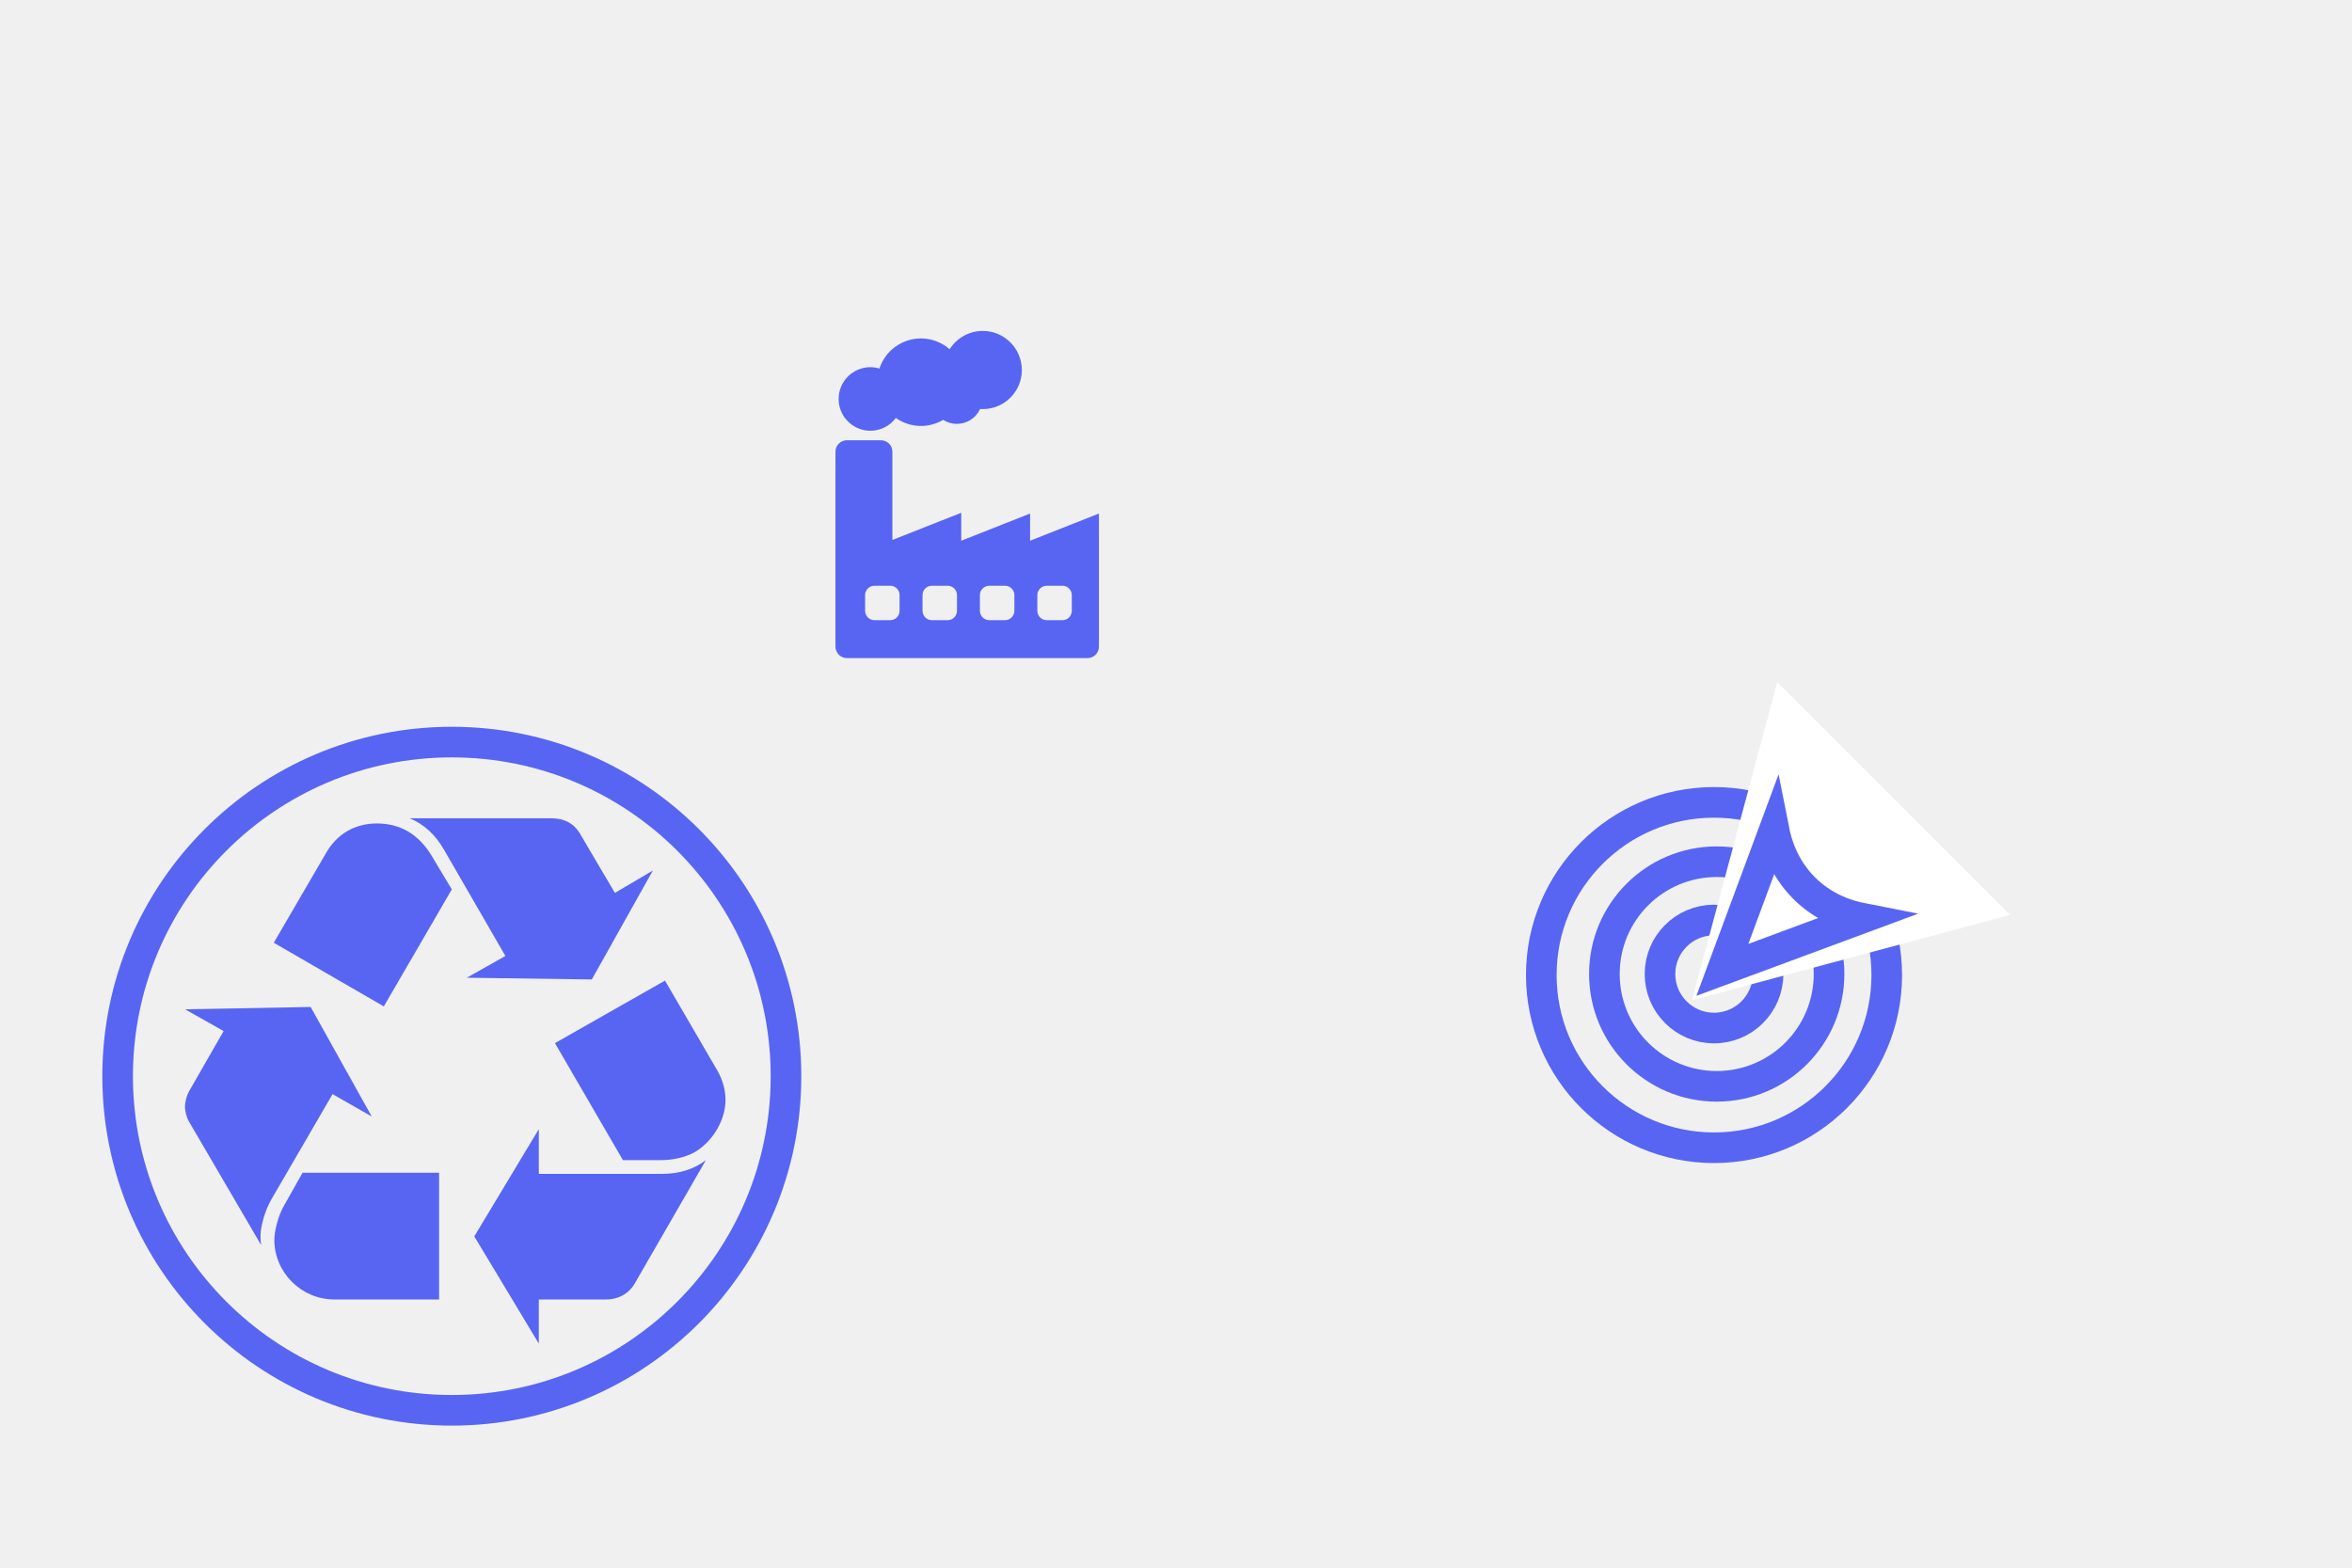
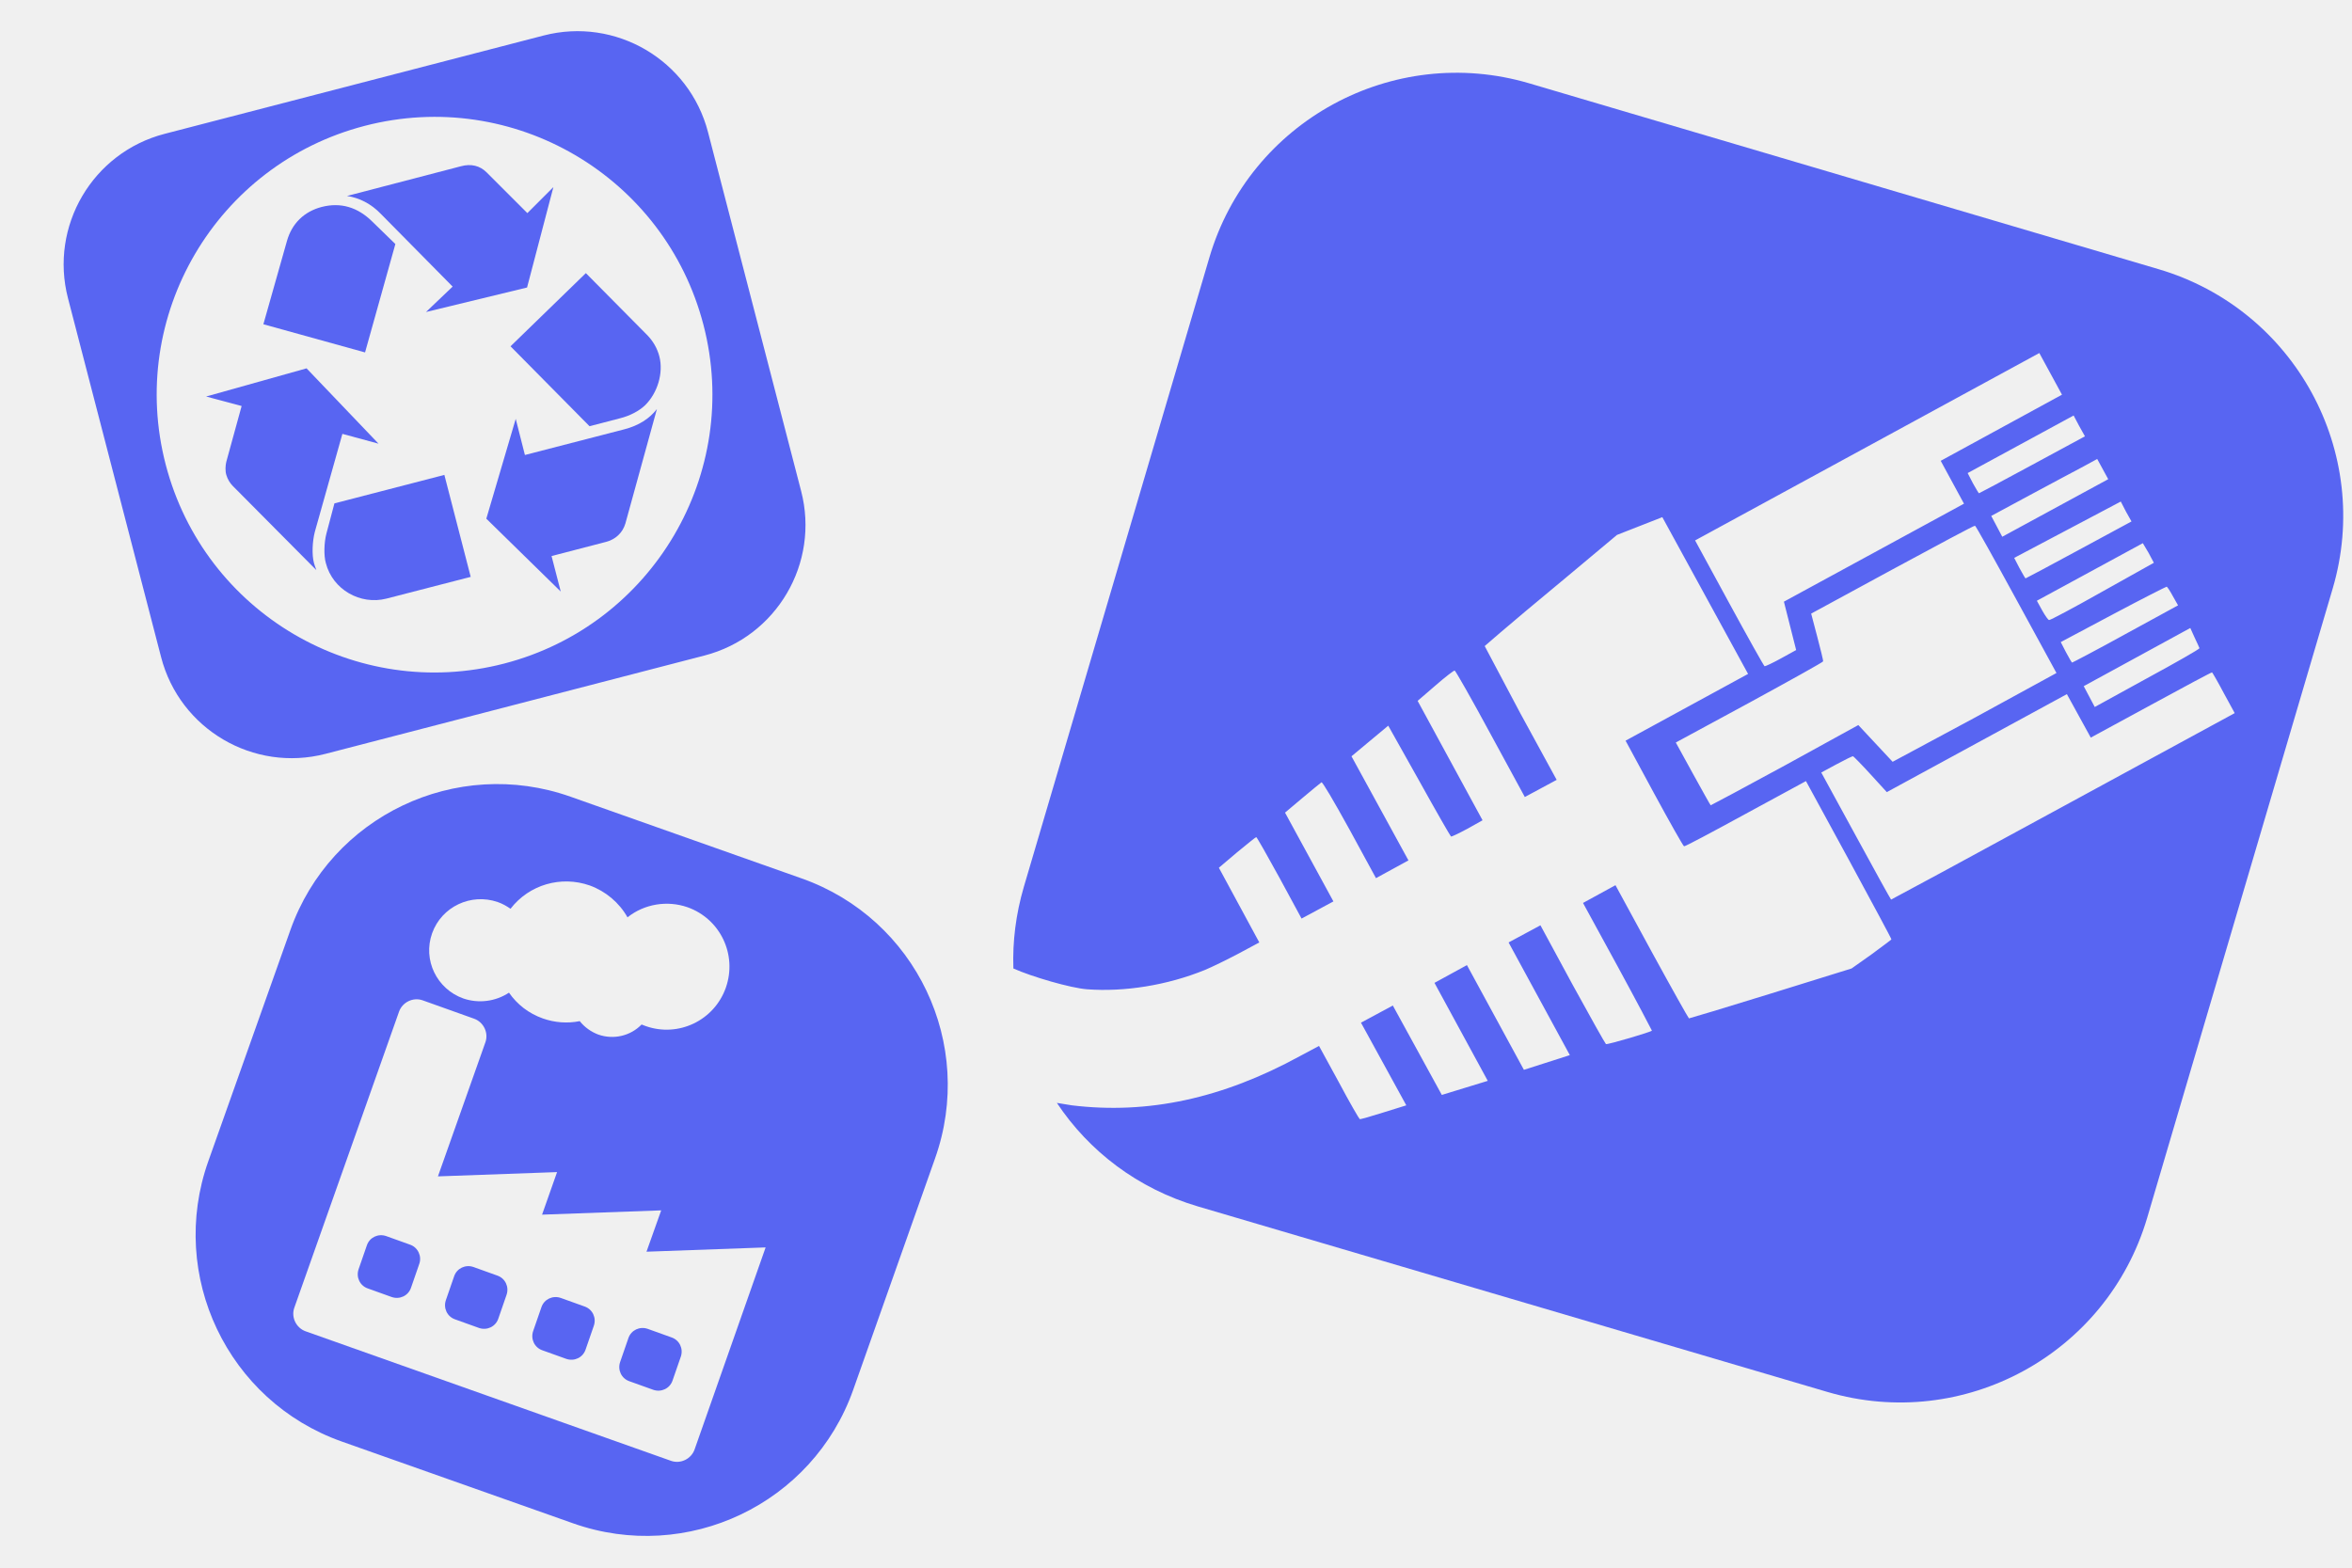
<svg xmlns="http://www.w3.org/2000/svg" version="1.1" id="Layer_1" x="0px" y="0px" viewBox="0 0 768 512" style="enable-background:new 0 0 768 512;" xml:space="preserve">
  <style type="text/css">
- 	.st0{fill:#5865F2;}
- 	.st1{fill-rule:evenodd;clip-rule:evenodd;fill:#5865F2;}
- 	.st2{fill:none;stroke:#5865F2;stroke-width:10;stroke-miterlimit:10;}
- 	.st3{fill:#FFFFFF;}
+ 	.st0{fill-rule:evenodd;clip-rule:evenodd;fill:#5865F2;}
+ 	.st1{fill:#5865F2;}
</style>
  <g>
-     <g>
-       <g>
-         <g>
-           <path class="st0" d="M88.45,392c-1.88,3.36-3.38,8.43-3.38,11.62c0,0.74,0,1.68,0.18,2.99l-23.52-40.27      c-0.75-1.31-1.31-3.18-1.31-4.87c0-1.69,0.56-3.75,1.31-5.06l11.29-19.67l-12.6-7.11l41.02-0.76l19.94,35.77l-12.79-7.3      L88.45,392z M106.52,278.5c3.57-6.19,9.41-9.56,16.55-9.56c7.72,0,13.74,3.56,18.06,10.86l6.4,10.67l-22.2,38.22L89.4,307.9      L106.52,278.5z M109.14,424.4c-10.72,0-19.56-8.8-19.56-19.48c0-3,1.32-8.06,3.2-11.24l6.01-10.67h44.59v41.39L109.14,424.4      L109.14,424.4z M144.9,277.37c-2.82-4.86-6.58-8.24-11.1-10.12h46.28c4.14,0,7.33,1.69,9.22,4.88l11.48,19.48l12.41-7.31      l-19.95,35.59l-40.82-0.57l12.6-7.11L144.9,277.37z M216.21,383.38c5.64,0,10.35-1.5,14.29-4.49l-23.33,40.45      c-1.88,3.18-5.26,5.06-9.21,5.06h-22.02v14.42l-21.07-35.02l21.07-35.03v14.61L216.21,383.38L216.21,383.38z M234.26,349.67      c1.7,3,2.64,6.18,2.64,9.55c0,6.74-4.33,13.86-10.35,17.23c-2.83,1.51-6.78,2.45-10.72,2.45H203.4l-22.19-38.22l35.93-20.42      L234.26,349.67z" />
-         </g>
-       </g>
-     </g>
-   </g>
-   <g id="layer1" transform="translate(417.9443,-503.8618)">
-     <path id="path4402" class="st1" d="M-141.39,647.64c-2.07,0-3.75,1.68-3.75,3.75v63.66c0,2.07,1.68,3.75,3.75,3.75h78.53   c2.07,0,3.75-1.68,3.75-3.75v-43.47l-22.48,8.88v-8.88l-22.48,8.88v-9.13l-22.48,8.88v-28.81c0-2.07-1.68-3.75-3.75-3.75H-141.39z    M-132.39,695.16h5.12c1.7,0,3.06,1.37,3.06,3.07v5.11c0,1.7-1.37,3.07-3.06,3.07h-5.12c-1.7,0-3.07-1.37-3.07-3.07v-5.11   C-135.46,696.53-134.09,695.16-132.39,695.16z M-113.64,695.16h5.12c1.7,0,3.06,1.37,3.06,3.07v5.11c0,1.7-1.37,3.07-3.06,3.07   h-5.12c-1.7,0-3.07-1.37-3.07-3.07v-5.11C-116.71,696.53-115.34,695.16-113.64,695.16z M-94.9,695.16h5.12   c1.7,0,3.06,1.37,3.06,3.07v5.11c0,1.7-1.37,3.07-3.06,3.07h-5.12c-1.7,0-3.07-1.37-3.07-3.07v-5.11   C-97.97,696.53-96.6,695.16-94.9,695.16z M-76.15,695.16h5.12c1.7,0,3.06,1.37,3.06,3.07v5.11c0,1.7-1.37,3.07-3.06,3.07h-5.12   c-1.7,0-3.07-1.37-3.07-3.07v-5.11C-79.22,696.53-77.85,695.16-76.15,695.16z M-97.05,611.94c-4.39,0-8.47,2.26-10.8,5.98   c-2.6-2.27-5.93-3.52-9.38-3.53c-6.17,0.01-11.63,3.97-13.56,9.83c-0.96-0.29-1.95-0.43-2.94-0.44c-5.73,0-10.38,4.65-10.38,10.38   c0,5.73,4.64,10.38,10.38,10.38c3.27,0,6.35-1.55,8.31-4.17c2.4,1.69,5.26,2.6,8.2,2.61c2.55-0.01,5.05-0.69,7.25-1.99   c1.34,0.86,2.9,1.31,4.49,1.31c3.26-0.01,6.21-1.9,7.57-4.86c0.29,0.02,0.58,0.03,0.87,0.03c7.05,0,12.76-5.71,12.76-12.76   C-84.29,617.65-90.01,611.94-97.05,611.94L-97.05,611.94z" />
+     <path class="st0" d="M177.5,11.6L53.8,43.7c-23.6,6.1-37.7,30.2-31.6,53.7l30.4,117.2c6.1,23.6,30.2,37.7,53.7,31.6L230,214.1   c23.6-6.1,37.7-30.2,31.6-53.7L231.2,43.2C225.1,19.6,201,5.5,177.5,11.6z M164.7,216.7c-48.5,12.6-98-16.5-110.6-65   s16.5-98,65-110.6s98,16.5,110.6,65C242.3,154.6,213.1,204.1,164.7,216.7z" />
+     <path class="st0" d="M106.6,174.2c-0.8,3-0.9,7.3-0.2,9.7c2.2,8.6,11.2,13.8,19.8,11.6l27.5-7.1l-8.6-33.3l-35.9,9.3L106.6,174.2z" />
+     <path class="st0" d="M105,67.6c-5.7,1.5-9.7,5.4-11.3,11.1L86,105.9l33.2,9.2l9.9-35.4l-7.4-7.2C116.8,67.6,111.2,66,105,67.6z" />
+     <path class="st0" d="M111.8,141.7l11.8,3.2l-23.5-24.6l-32.8,9.2l11.6,3.1l-5,18.2c-0.3,1.2-0.4,3,0,4.3c0.4,1.4,1.2,2.7,2.1,3.6   l27.3,27.5c-0.4-1-0.6-1.8-0.8-2.4c-0.7-2.6-0.5-7,0.3-10.1L111.8,141.7z" />
+     <path class="st0" d="M166.7,113.1l25.8,26.1l10-2.6c3.2-0.8,6.2-2.4,8.1-4.2c4.1-4,6.1-10.6,4.7-16c-0.7-2.7-2.1-5.1-4.1-7.1   l-19.9-20.1L166.7,113.1z" />
+     <path class="st0" d="M171.4,148.6l-3-11.8l-9.6,32.6l24.3,23.8l-3-11.6l17.7-4.6c3.2-0.8,5.5-3,6.4-6l10.3-37.4   c-2.5,3.2-6,5.4-10.6,6.6L171.4,148.6z" />
+     <path class="st0" d="M172.1,93.9l8.6-32.8l-8.5,8.5l-13.3-13.3c-2.2-2.2-5.1-2.9-8.4-2L113.3,64c4,0.6,7.8,2.5,11,5.8l23.5,23.8   l-8.7,8.3L172.1,93.9z" />
  </g>
  <g>
-     <circle class="st2" cx="559.68" cy="318.45" r="56.4" />
-     <circle class="st2" cx="560.56" cy="318.11" r="36.68" />
-     <circle class="st2" cx="559.68" cy="318.11" r="17.64" />
-     <polygon class="st3" points="552.5,326.65 580.33,222.79 656.36,298.82  " />
+     <path class="st0" d="M162.4,416.6l-7.8-2.8c-2.6-0.9-5.4,0.4-6.3,3l-2.7,7.8c-0.9,2.6,0.4,5.4,3,6.3l7.8,2.8c2.6,0.9,5.4-0.4,6.3-3   l2.7-7.8C166.3,420.3,165,417.5,162.4,416.6z" />
+     <path class="st0" d="M205.5,451.1l7.8,2.8c2.6,0.9,5.4-0.4,6.3-3l2.7-7.8c0.9-2.6-0.4-5.4-3-6.3l-7.8-2.8c-2.6-0.9-5.4,0.4-6.3,3   l-2.7,7.8C201.6,447.4,202.9,450.2,205.5,451.1z" />
+     <path class="st0" d="M133.9,406.5l-7.8-2.8c-2.6-0.9-5.4,0.4-6.3,3l-2.7,7.8c-0.9,2.6,0.4,5.4,3,6.3l7.8,2.8c2.6,0.9,5.4-0.4,6.3-3   l2.7-7.8C137.8,410.3,136.5,407.4,133.9,406.5z" />
+     <path class="st0" d="M190.9,426.7l-7.8-2.8c-2.6-0.9-5.4,0.4-6.3,3l-2.7,7.8c-0.9,2.6,0.4,5.4,3,6.3l7.8,2.8c2.6,0.9,5.4-0.4,6.3-3   l2.7-7.8C194.8,430.4,193.5,427.6,190.9,426.7z" />
+     <path class="st0" d="M261.8,286.9l-75.5-26.7c-37.3-13.2-78.3,6.3-91.5,43.6L68,379.3c-13.2,37.3,6.3,78.3,43.6,91.5l75.5,26.7   c37.3,13.2,78.3-6.3,91.5-43.6l26.7-75.5C318.6,341,299.1,300.1,261.8,286.9z M162.5,294.6c1.5,0.5,2.9,1.3,4.2,2.2   c6.1-7.9,16.5-10.9,25.9-7.6c5.2,1.9,9.6,5.6,12.3,10.4c5.5-4.4,13-5.6,19.6-3.3c10.7,3.8,16.3,15.5,12.5,26.3   c-3.8,10.7-15.5,16.3-26.2,12.5c-0.4-0.2-0.9-0.3-1.3-0.5c-3.7,3.8-9.2,5-14.1,3.3c-2.4-0.9-4.5-2.4-6.1-4.4   c-4,0.8-8.2,0.5-12.1-0.9c-4.5-1.6-8.3-4.5-11-8.4c-4.4,2.9-9.9,3.6-14.9,1.9c-8.7-3.1-13.3-12.6-10.2-21.3   C144.2,296.1,153.8,291.6,162.5,294.6z M226.8,473.4c-1.1,3.1-4.6,4.8-7.7,3.7L99.8,434.8c-3.1-1.1-4.8-4.6-3.7-7.7l34.2-96.7   c1.1-3.1,4.6-4.8,7.7-3.7l0,0l16.8,6c3.1,1.1,4.8,4.6,3.7,7.7l-15.5,43.8l38.9-1.4l-4.9,13.9l38.9-1.4l-4.8,13.5l38.9-1.4   L226.8,473.4z" />
  </g>
-   <path class="st2" d="M562.41,316.75l16.88-45.51c0.79,4,2.97,11.9,9.7,18.7c6.86,6.93,14.92,9.15,18.94,9.94  C592.75,305.49,577.58,311.12,562.41,316.75z" />
-   <circle class="st2" cx="147.53" cy="351.48" r="109.12" />
+   <g>
+     <path class="st1" d="M704.8,87.9L499.3,27.2C454.8,14.1,408,39.6,394.9,84.1l-60.6,205.6c-2.6,8.9-3.7,17.8-3.4,26.6   c6,2.7,18.7,6.4,24.1,6.8c12.2,0.9,26.1-1.3,38.4-6.3c2.2-0.9,7.1-3.3,10.9-5.3l6.9-3.7l-6.6-12.2l-6.6-12.2l5.9-5   c3.3-2.7,6.1-5,6.3-5c0.2,0,3.6,6,7.6,13.3l7.2,13.3l5.2-2.8l5.2-2.8l-7.9-14.5l-7.9-14.5l5.7-4.8c3.1-2.6,5.9-4.9,6.2-5.1   c0.3-0.2,3.8,5.7,9.2,15.5l8.6,15.8l5.3-2.9l5.3-2.9l-9.3-17l-9.3-17l6-5l6-5l10.1,18c5.5,9.9,10.2,18.1,10.4,18.2   c0.2,0.1,2.5-1,5.3-2.5l5-2.8l-10.6-19.5l-10.6-19.5l5.8-5c3.2-2.8,6.1-5,6.3-4.9c0.3,0.1,5.6,9.4,11.7,20.7l11.2,20.6l5.2-2.8   l5.2-2.8l-11.9-21.8L484.8,211l5.1-4.4c2.8-2.4,12.5-10.6,21.6-18.1l16.5-13.8l7.4-2.9l7.4-2.9l14,25.6l14,25.6l-20,10.9l-20,10.9   l9.3,17.2c5.1,9.4,9.5,17.2,9.8,17.3c0.3,0.1,9.3-4.7,20.1-10.6l19.7-10.7l14,25.7c7.7,14.2,14,25.9,13.9,26c0,0.1-3,2.3-6.5,4.9   l-6.5,4.6l-26.4,8.2c-14.5,4.5-26.5,8.1-26.7,8.1c-0.2-0.1-5.7-9.9-12.2-21.8l-11.8-21.7l-5.3,2.9l-5.3,2.9l11.3,20.7   c6.2,11.4,11.2,20.9,11.2,21c-0.1,0.4-14.4,4.6-15,4.4c-0.2-0.1-5.1-8.8-10.9-19.4L503,302.2l-5.2,2.8l-5.2,2.8l10,18.4l10,18.4   l-7.5,2.4l-7.5,2.4l-9.3-17.1l-9.3-17.1l-5.3,2.9l-5.3,2.9l8.7,16l8.7,16l-7.5,2.3l-7.5,2.3l-8-14.6l-8-14.6l-5.2,2.8l-5.2,2.8   l7.4,13.5l7.4,13.5l-7.4,2.3c-4.1,1.3-7.6,2.3-7.8,2.2c-0.2-0.1-3.3-5.4-6.8-12l-6.5-11.9l-6.2,3.3C399.1,358.8,374.8,364,350,361   c-1.3-0.2-3-0.5-4.9-0.8c10.5,15.8,26.4,28,46,33.8l205.6,60.6c44.5,13.1,91.2-12.3,104.4-56.8l60.6-205.6   C774.8,147.7,749.3,101,704.8,87.9z M716.6,208.2c0.8,1.7,1.5,3.2,1.6,3.5c0,0.3-7.7,4.7-17.1,9.8l-17.1,9.4l-1.8-3.4l-1.8-3.4   l17.4-9.5l17.4-9.5L716.6,208.2z M709.5,194.7l1.7,3l-17.2,9.4c-9.4,5.2-17.3,9.3-17.4,9.3c-0.1,0-1-1.5-2-3.4l-1.7-3.3l17.1-9.1   c9.4-5,17.3-9,17.5-9C707.7,191.7,708.6,193,709.5,194.7z M701.6,180.6l1.7,3.2l-16.8,9.4c-9.2,5.2-17.1,9.4-17.4,9.3   c-0.3,0-1.3-1.4-2.3-3.2l-1.7-3.1l17.3-9.4l17.3-9.4L701.6,180.6z M694.2,167.1l1.8,3.2l-17.2,9.3c-9.4,5.1-17.3,9.3-17.4,9.3   c-0.1,0-1-1.6-2-3.4l0,0l-1.7-3.3l17.4-9.2l17.4-9.2L694.2,167.1z M684.8,149.9l1.8,3.3l1.8,3.3l-17.3,9.4l-17.3,9.4l-1.8-3.4   l-1.8-3.4l12.8-6.9c7.1-3.8,14.9-8,17.4-9.3L684.8,149.9z M678.9,139.1l1.9,3.4l-17.2,9.3c-9.4,5.1-17.3,9.3-17.4,9.3   c-0.1,0-1-1.5-2-3.3l0,0l-1.7-3.3l17.3-9.4l17.3-9.4L678.9,139.1z M564.6,196.9l-11.1-20.4l56.2-30.6l56.2-30.6l3.7,6.8l3.7,6.8   l-19.8,10.8l-19.8,10.8l3.8,7l3.8,7l-29.4,16l-29.4,16l2,7.9l2,7.9l-4.9,2.7c-2.7,1.5-5.1,2.6-5.4,2.6   C575.9,217.4,570.7,208.1,564.6,196.9z M582.8,250c-13.2,7.2-24.1,13-24.2,13c-0.1,0-2.7-4.7-5.8-10.3l-5.6-10.2l24-13   c13.2-7.2,24-13.2,24.1-13.5c0.1-0.2-0.8-3.8-1.9-8l-2-7.6l26.5-14.4c14.6-7.9,26.7-14.4,27-14.3s6.3,10.9,13.5,24.1l13.1,24   l-26.7,14.6L618,248.8l-5.6-6l-5.6-6L582.8,250z M673.8,263.3c-30.8,16.8-56.2,30.5-56.3,30.5c-0.1,0-5.3-9.4-11.5-20.8l0,0   l-11.3-20.7l5-2.7c2.8-1.5,5.2-2.7,5.4-2.6c0.2,0.1,2.8,2.7,5.7,5.9l5.3,5.8l29.4-16l29.4-16l3.9,7.1l3.9,7.1l19.7-10.7   c10.8-5.9,19.8-10.7,19.9-10.6c0.1,0,1.9,3.1,3.8,6.7l3.6,6.6L673.8,263.3z" />
+   </g>
</svg>
